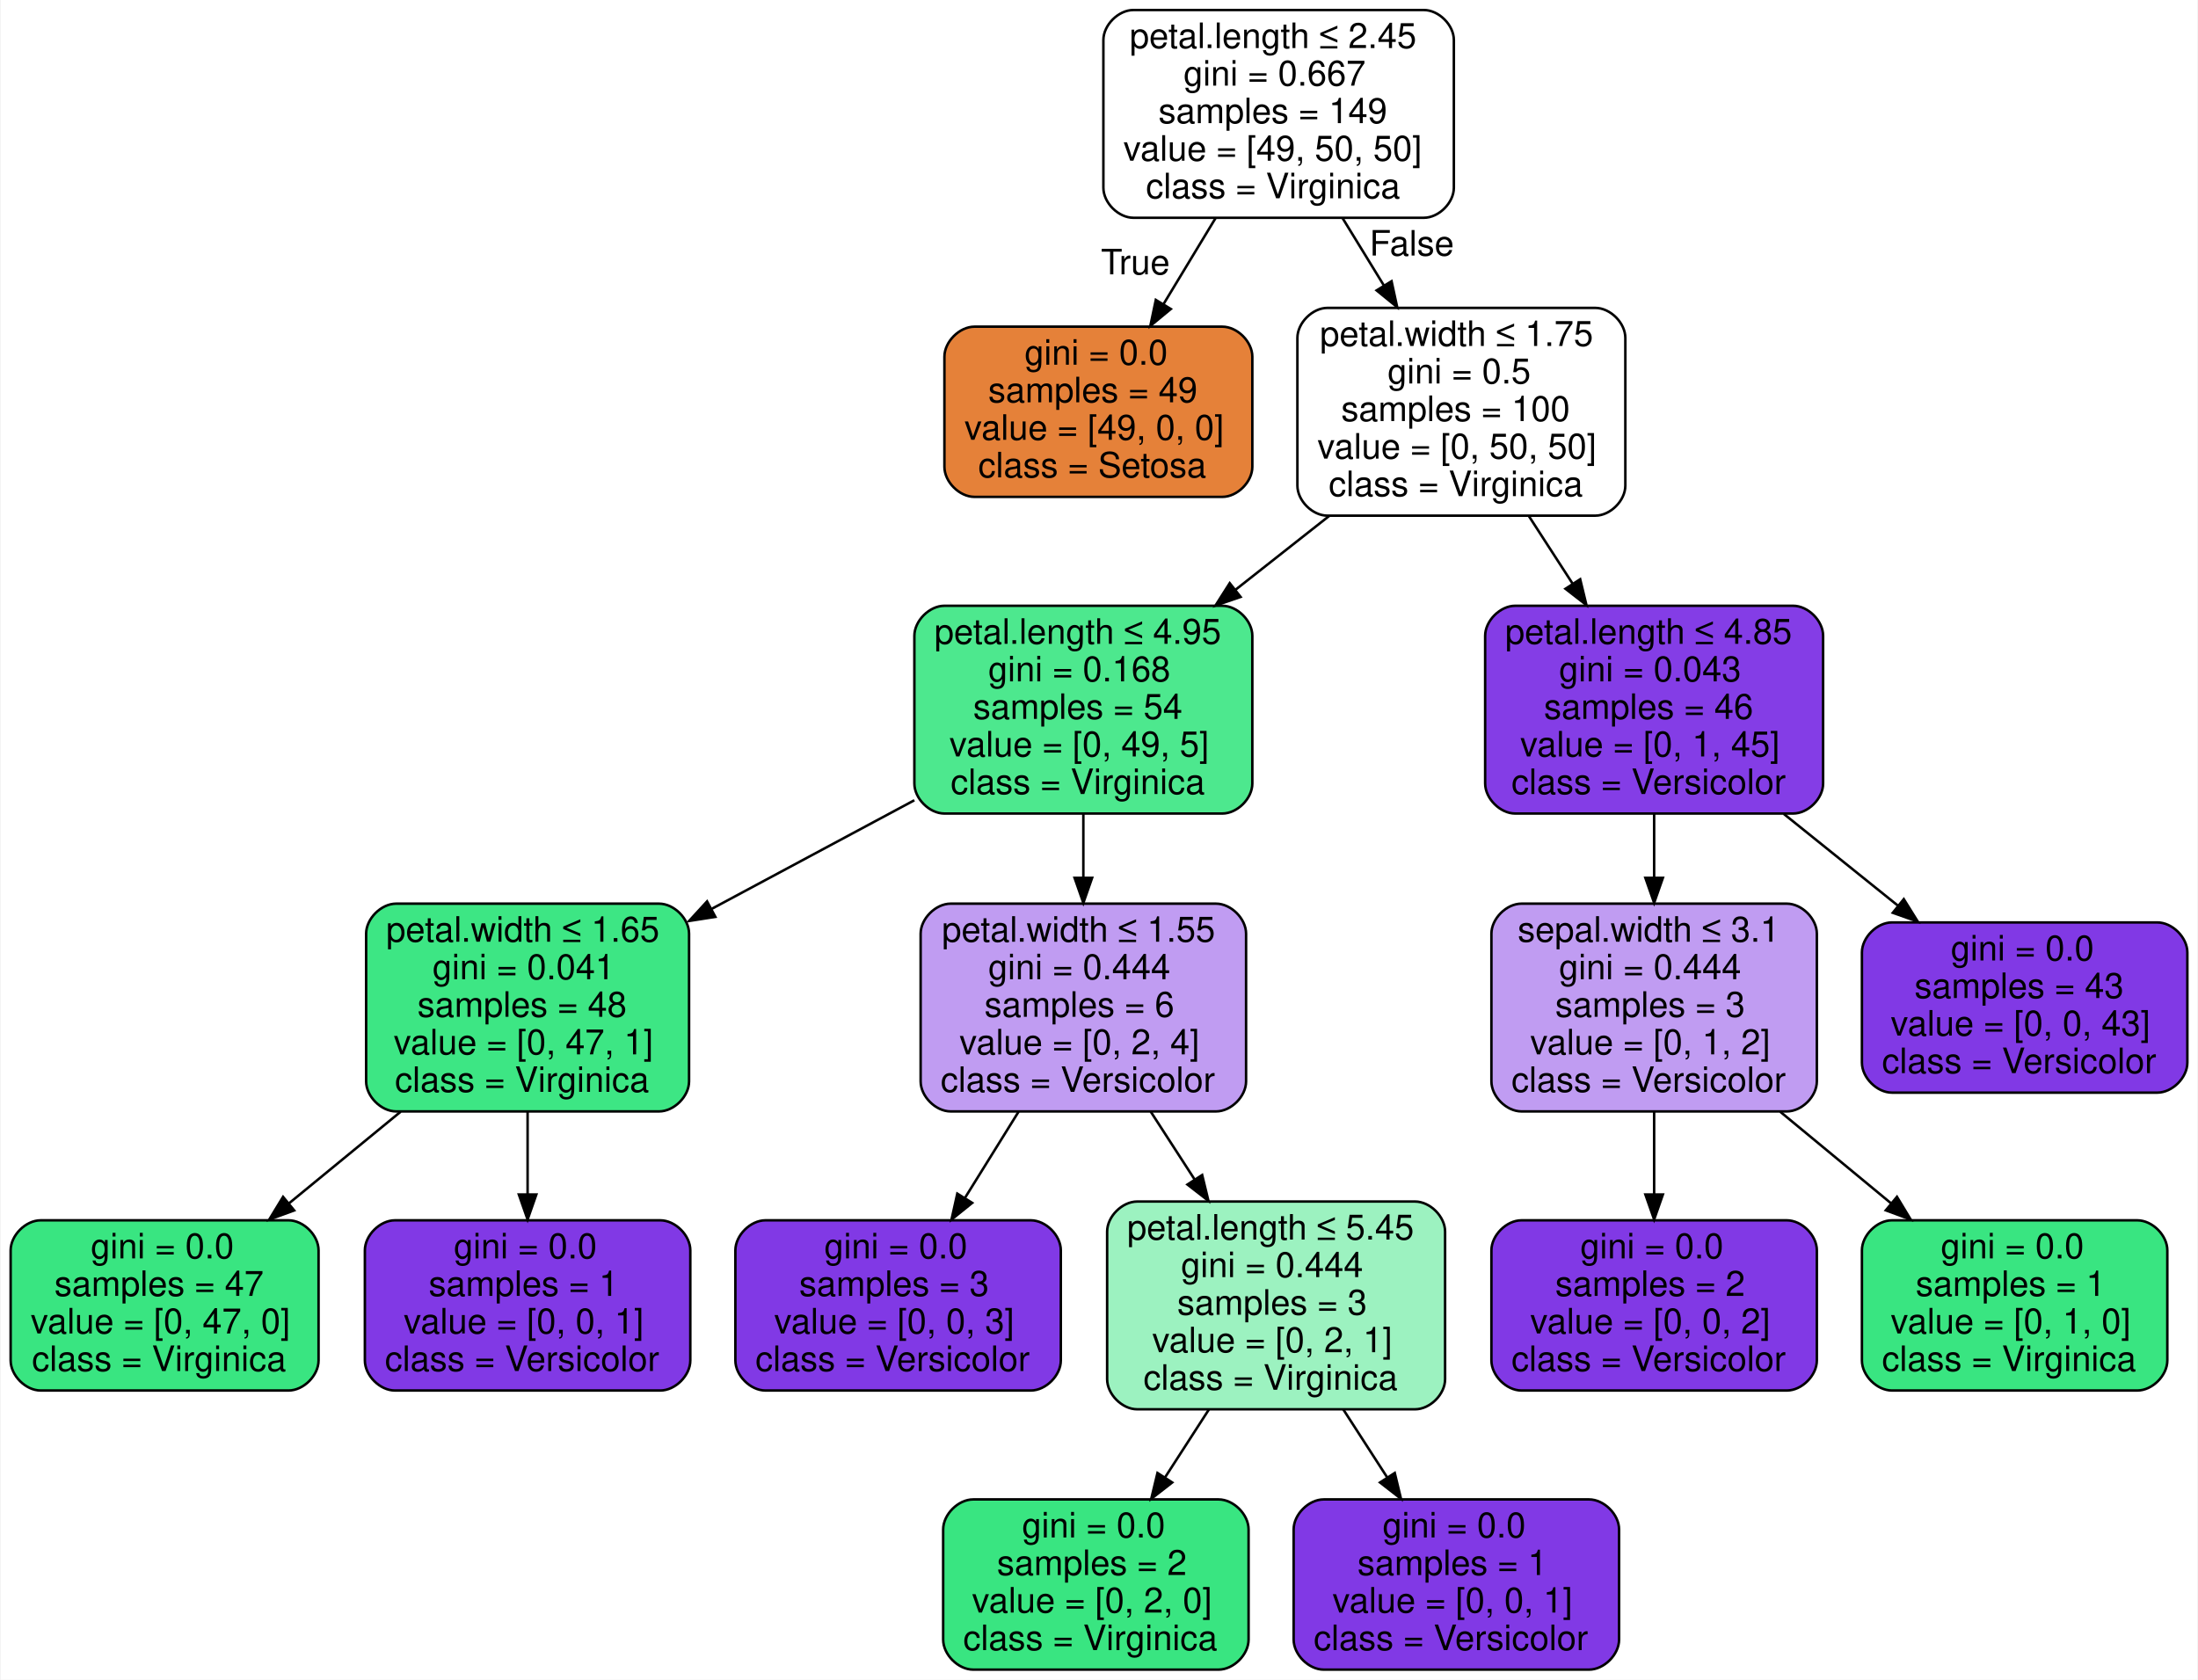
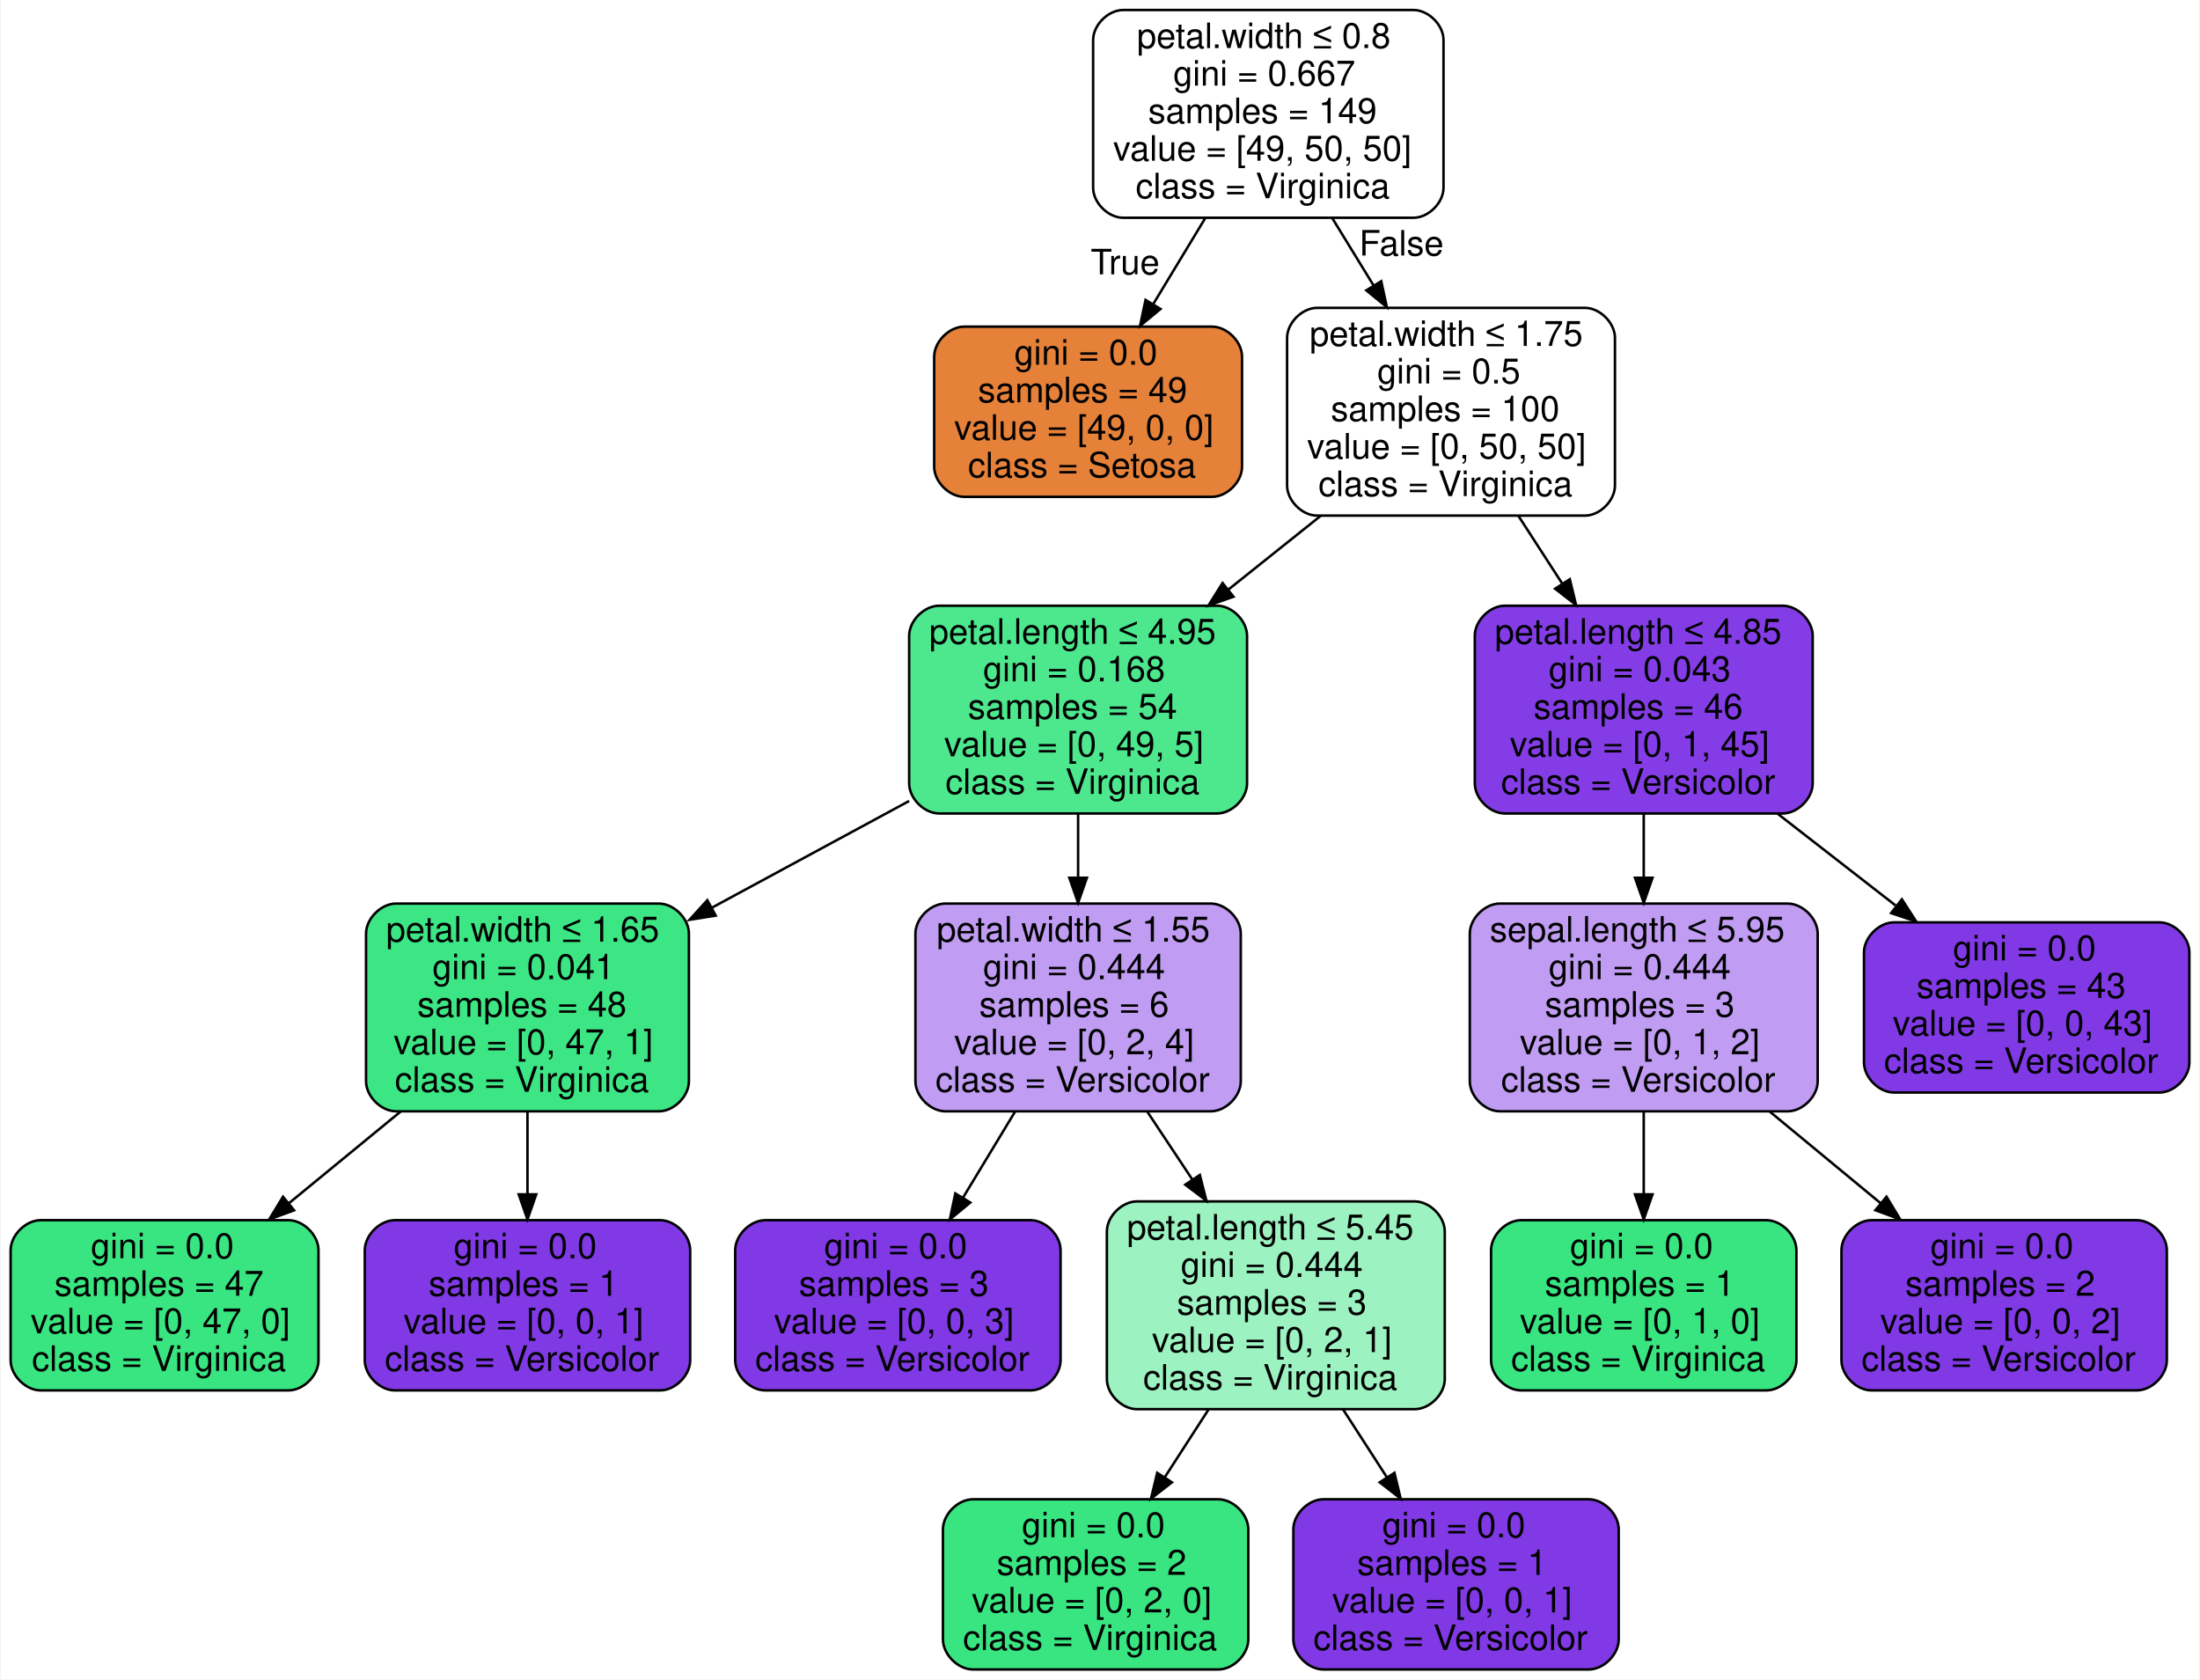
- <svg xmlns="http://www.w3.org/2000/svg" width="878pt" height="671pt" viewBox="0.00 0.00 877.50 671.00">
+ <svg xmlns="http://www.w3.org/2000/svg" width="879pt" height="671pt" viewBox="0.00 0.00 878.50 671.00">
  <g id="graph0" class="graph" transform="scale(1 1) rotate(0) translate(4 667)">
-     <polygon fill="#ffffff" stroke="transparent" points="-4,4 -4,-667 873.5,-667 873.5,4 -4,4" />
+     <polygon fill="#ffffff" stroke="transparent" points="-4,4 -4,-667 874.5,-667 874.5,4 -4,4" />
    <g id="node1" class="node">
-       <path fill="#ffffff" stroke="#000000" d="M564.5,-663C564.5,-663 448.5,-663 448.5,-663 442.5,-663 436.5,-657 436.5,-651 436.5,-651 436.5,-592 436.5,-592 436.5,-586 442.5,-580 448.5,-580 448.5,-580 564.5,-580 564.5,-580 570.5,-580 576.5,-586 576.5,-592 576.5,-592 576.5,-651 576.5,-651 576.5,-657 570.5,-663 564.5,-663" />
-       <text text-anchor="start" x="447" y="-647.8" font-family="Helvetica,sans-Serif" font-size="14.00" fill="#000000">petal.length ≤ 2.45</text>
-       <text text-anchor="start" x="468.5" y="-632.8" font-family="Helvetica,sans-Serif" font-size="14.00" fill="#000000">gini = 0.667</text>
-       <text text-anchor="start" x="458.5" y="-617.8" font-family="Helvetica,sans-Serif" font-size="14.00" fill="#000000">samples = 149</text>
-       <text text-anchor="start" x="444.5" y="-602.8" font-family="Helvetica,sans-Serif" font-size="14.00" fill="#000000">value = [49, 50, 50]</text>
-       <text text-anchor="start" x="453.5" y="-587.8" font-family="Helvetica,sans-Serif" font-size="14.00" fill="#000000">class = Virginica</text>
+       <path fill="#ffffff" stroke="#000000" d="M560.5,-663C560.5,-663 444.5,-663 444.5,-663 438.5,-663 432.5,-657 432.5,-651 432.5,-651 432.5,-592 432.5,-592 432.5,-586 438.5,-580 444.5,-580 444.5,-580 560.5,-580 560.5,-580 566.5,-580 572.5,-586 572.5,-592 572.5,-592 572.5,-651 572.5,-651 572.5,-657 566.5,-663 560.5,-663" />
+       <text text-anchor="start" x="450" y="-647.8" font-family="Helvetica,sans-Serif" font-size="14.00" fill="#000000">petal.width ≤ 0.8</text>
+       <text text-anchor="start" x="464.5" y="-632.8" font-family="Helvetica,sans-Serif" font-size="14.00" fill="#000000">gini = 0.667</text>
+       <text text-anchor="start" x="454.5" y="-617.8" font-family="Helvetica,sans-Serif" font-size="14.00" fill="#000000">samples = 149</text>
+       <text text-anchor="start" x="440.5" y="-602.8" font-family="Helvetica,sans-Serif" font-size="14.00" fill="#000000">value = [49, 50, 50]</text>
+       <text text-anchor="start" x="449.5" y="-587.8" font-family="Helvetica,sans-Serif" font-size="14.00" fill="#000000">class = Virginica</text>
    </g>
    <g id="node2" class="node">
-       <path fill="#e58139" stroke="#000000" d="M484,-536.5C484,-536.5 385,-536.5 385,-536.5 379,-536.5 373,-530.5 373,-524.5 373,-524.5 373,-480.5 373,-480.5 373,-474.5 379,-468.5 385,-468.5 385,-468.5 484,-468.5 484,-468.5 490,-468.5 496,-474.5 496,-480.5 496,-480.5 496,-524.5 496,-524.5 496,-530.5 490,-536.5 484,-536.5" />
-       <text text-anchor="start" x="405" y="-521.3" font-family="Helvetica,sans-Serif" font-size="14.00" fill="#000000">gini = 0.0</text>
-       <text text-anchor="start" x="390.5" y="-506.3" font-family="Helvetica,sans-Serif" font-size="14.00" fill="#000000">samples = 49</text>
-       <text text-anchor="start" x="381" y="-491.3" font-family="Helvetica,sans-Serif" font-size="14.00" fill="#000000">value = [49, 0, 0]</text>
-       <text text-anchor="start" x="386.5" y="-476.3" font-family="Helvetica,sans-Serif" font-size="14.00" fill="#000000">class = Setosa</text>
+       <path fill="#e58139" stroke="#000000" d="M480,-536.5C480,-536.5 381,-536.5 381,-536.5 375,-536.5 369,-530.5 369,-524.5 369,-524.5 369,-480.5 369,-480.5 369,-474.5 375,-468.5 381,-468.5 381,-468.5 480,-468.5 480,-468.5 486,-468.5 492,-474.5 492,-480.5 492,-480.5 492,-524.5 492,-524.5 492,-530.5 486,-536.5 480,-536.5" />
+       <text text-anchor="start" x="401" y="-521.3" font-family="Helvetica,sans-Serif" font-size="14.00" fill="#000000">gini = 0.0</text>
+       <text text-anchor="start" x="386.5" y="-506.3" font-family="Helvetica,sans-Serif" font-size="14.00" fill="#000000">samples = 49</text>
+       <text text-anchor="start" x="377" y="-491.3" font-family="Helvetica,sans-Serif" font-size="14.00" fill="#000000">value = [49, 0, 0]</text>
+       <text text-anchor="start" x="382.5" y="-476.3" font-family="Helvetica,sans-Serif" font-size="14.00" fill="#000000">class = Setosa</text>
    </g>
    <g id="edge1" class="edge">
-       <path fill="none" stroke="#000000" d="M481.318,-579.88C474.598,-568.774 467.324,-556.751 460.559,-545.569" />
-       <polygon fill="#000000" stroke="#000000" points="463.433,-543.559 455.262,-536.815 457.444,-547.183 463.433,-543.559" />
-       <text text-anchor="middle" x="449.288" y="-557.391" font-family="Helvetica,sans-Serif" font-size="14.00" fill="#000000">True</text>
+       <path fill="none" stroke="#000000" d="M477.318,-579.88C470.598,-568.774 463.324,-556.751 456.559,-545.569" />
+       <polygon fill="#000000" stroke="#000000" points="459.433,-543.559 451.262,-536.815 453.444,-547.183 459.433,-543.559" />
+       <text text-anchor="middle" x="445.288" y="-557.391" font-family="Helvetica,sans-Serif" font-size="14.00" fill="#000000">True</text>
    </g>
    <g id="node3" class="node">
-       <path fill="#ffffff" stroke="#000000" d="M633,-544C633,-544 526,-544 526,-544 520,-544 514,-538 514,-532 514,-532 514,-473 514,-473 514,-467 520,-461 526,-461 526,-461 633,-461 633,-461 639,-461 645,-467 645,-473 645,-473 645,-532 645,-532 645,-538 639,-544 633,-544" />
-       <text text-anchor="start" x="523" y="-528.8" font-family="Helvetica,sans-Serif" font-size="14.00" fill="#000000">petal.width ≤ 1.75</text>
-       <text text-anchor="start" x="550" y="-513.8" font-family="Helvetica,sans-Serif" font-size="14.00" fill="#000000">gini = 0.5</text>
-       <text text-anchor="start" x="531.5" y="-498.8" font-family="Helvetica,sans-Serif" font-size="14.00" fill="#000000">samples = 100</text>
-       <text text-anchor="start" x="522" y="-483.8" font-family="Helvetica,sans-Serif" font-size="14.00" fill="#000000">value = [0, 50, 50]</text>
-       <text text-anchor="start" x="526.5" y="-468.8" font-family="Helvetica,sans-Serif" font-size="14.00" fill="#000000">class = Virginica</text>
+       <path fill="#ffffff" stroke="#000000" d="M629,-544C629,-544 522,-544 522,-544 516,-544 510,-538 510,-532 510,-532 510,-473 510,-473 510,-467 516,-461 522,-461 522,-461 629,-461 629,-461 635,-461 641,-467 641,-473 641,-473 641,-532 641,-532 641,-538 635,-544 629,-544" />
+       <text text-anchor="start" x="519" y="-528.8" font-family="Helvetica,sans-Serif" font-size="14.00" fill="#000000">petal.width ≤ 1.75</text>
+       <text text-anchor="start" x="546" y="-513.8" font-family="Helvetica,sans-Serif" font-size="14.00" fill="#000000">gini = 0.5</text>
+       <text text-anchor="start" x="527.5" y="-498.8" font-family="Helvetica,sans-Serif" font-size="14.00" fill="#000000">samples = 100</text>
+       <text text-anchor="start" x="518" y="-483.8" font-family="Helvetica,sans-Serif" font-size="14.00" fill="#000000">value = [0, 50, 50]</text>
+       <text text-anchor="start" x="522.5" y="-468.8" font-family="Helvetica,sans-Serif" font-size="14.00" fill="#000000">class = Virginica</text>
    </g>
    <g id="edge2" class="edge">
-       <path fill="none" stroke="#000000" d="M532.032,-579.88C537.391,-571.143 543.098,-561.84 548.628,-552.825" />
-       <polygon fill="#000000" stroke="#000000" points="551.614,-554.652 553.859,-544.298 545.647,-550.992 551.614,-554.652" />
-       <text text-anchor="middle" x="559.684" y="-564.91" font-family="Helvetica,sans-Serif" font-size="14.00" fill="#000000">False</text>
+       <path fill="none" stroke="#000000" d="M528.032,-579.88C533.391,-571.143 539.098,-561.84 544.628,-552.825" />
+       <polygon fill="#000000" stroke="#000000" points="547.614,-554.652 549.859,-544.298 541.647,-550.992 547.614,-554.652" />
+       <text text-anchor="middle" x="555.684" y="-564.91" font-family="Helvetica,sans-Serif" font-size="14.00" fill="#000000">False</text>
    </g>
    <g id="node4" class="node">
-       <path fill="#4de88e" stroke="#000000" d="M484,-425C484,-425 373,-425 373,-425 367,-425 361,-419 361,-413 361,-413 361,-354 361,-354 361,-348 367,-342 373,-342 373,-342 484,-342 484,-342 490,-342 496,-348 496,-354 496,-354 496,-413 496,-413 496,-419 490,-425 484,-425" />
-       <text text-anchor="start" x="369" y="-409.8" font-family="Helvetica,sans-Serif" font-size="14.00" fill="#000000">petal.length ≤ 4.95</text>
-       <text text-anchor="start" x="390.5" y="-394.8" font-family="Helvetica,sans-Serif" font-size="14.00" fill="#000000">gini = 0.168</text>
-       <text text-anchor="start" x="384.5" y="-379.8" font-family="Helvetica,sans-Serif" font-size="14.00" fill="#000000">samples = 54</text>
-       <text text-anchor="start" x="375" y="-364.8" font-family="Helvetica,sans-Serif" font-size="14.00" fill="#000000">value = [0, 49, 5]</text>
-       <text text-anchor="start" x="375.5" y="-349.8" font-family="Helvetica,sans-Serif" font-size="14.00" fill="#000000">class = Virginica</text>
+       <path fill="#4de88e" stroke="#000000" d="M482,-425C482,-425 371,-425 371,-425 365,-425 359,-419 359,-413 359,-413 359,-354 359,-354 359,-348 365,-342 371,-342 371,-342 482,-342 482,-342 488,-342 494,-348 494,-354 494,-354 494,-413 494,-413 494,-419 488,-425 482,-425" />
+       <text text-anchor="start" x="367" y="-409.8" font-family="Helvetica,sans-Serif" font-size="14.00" fill="#000000">petal.length ≤ 4.95</text>
+       <text text-anchor="start" x="388.5" y="-394.8" font-family="Helvetica,sans-Serif" font-size="14.00" fill="#000000">gini = 0.168</text>
+       <text text-anchor="start" x="382.5" y="-379.8" font-family="Helvetica,sans-Serif" font-size="14.00" fill="#000000">samples = 54</text>
+       <text text-anchor="start" x="373" y="-364.8" font-family="Helvetica,sans-Serif" font-size="14.00" fill="#000000">value = [0, 49, 5]</text>
+       <text text-anchor="start" x="373.5" y="-349.8" font-family="Helvetica,sans-Serif" font-size="14.00" fill="#000000">class = Virginica</text>
    </g>
    <g id="edge3" class="edge">
-       <path fill="none" stroke="#000000" d="M526.688,-460.88C514.618,-451.368 501.696,-441.184 489.321,-431.432" />
-       <polygon fill="#000000" stroke="#000000" points="491.303,-428.538 481.283,-425.097 486.97,-434.036 491.303,-428.538" />
+       <path fill="none" stroke="#000000" d="M523.387,-460.88C511.478,-451.368 498.727,-441.184 486.516,-431.432" />
+       <polygon fill="#000000" stroke="#000000" points="488.582,-428.603 478.584,-425.097 484.213,-434.072 488.582,-428.603" />
    </g>
    <g id="node13" class="node">
-       <path fill="#843de6" stroke="#000000" d="M712,-425C712,-425 601,-425 601,-425 595,-425 589,-419 589,-413 589,-413 589,-354 589,-354 589,-348 595,-342 601,-342 601,-342 712,-342 712,-342 718,-342 724,-348 724,-354 724,-354 724,-413 724,-413 724,-419 718,-425 712,-425" />
-       <text text-anchor="start" x="597" y="-409.8" font-family="Helvetica,sans-Serif" font-size="14.00" fill="#000000">petal.length ≤ 4.85</text>
-       <text text-anchor="start" x="618.5" y="-394.8" font-family="Helvetica,sans-Serif" font-size="14.00" fill="#000000">gini = 0.043</text>
-       <text text-anchor="start" x="612.5" y="-379.8" font-family="Helvetica,sans-Serif" font-size="14.00" fill="#000000">samples = 46</text>
-       <text text-anchor="start" x="603" y="-364.8" font-family="Helvetica,sans-Serif" font-size="14.00" fill="#000000">value = [0, 1, 45]</text>
-       <text text-anchor="start" x="599.5" y="-349.8" font-family="Helvetica,sans-Serif" font-size="14.00" fill="#000000">class = Versicolor</text>
+       <path fill="#843de6" stroke="#000000" d="M708,-425C708,-425 597,-425 597,-425 591,-425 585,-419 585,-413 585,-413 585,-354 585,-354 585,-348 591,-342 597,-342 597,-342 708,-342 708,-342 714,-342 720,-348 720,-354 720,-354 720,-413 720,-413 720,-419 714,-425 708,-425" />
+       <text text-anchor="start" x="593" y="-409.8" font-family="Helvetica,sans-Serif" font-size="14.00" fill="#000000">petal.length ≤ 4.85</text>
+       <text text-anchor="start" x="614.5" y="-394.8" font-family="Helvetica,sans-Serif" font-size="14.00" fill="#000000">gini = 0.043</text>
+       <text text-anchor="start" x="608.5" y="-379.8" font-family="Helvetica,sans-Serif" font-size="14.00" fill="#000000">samples = 46</text>
+       <text text-anchor="start" x="599" y="-364.8" font-family="Helvetica,sans-Serif" font-size="14.00" fill="#000000">value = [0, 1, 45]</text>
+       <text text-anchor="start" x="595.5" y="-349.8" font-family="Helvetica,sans-Serif" font-size="14.00" fill="#000000">class = Versicolor</text>
    </g>
    <g id="edge12" class="edge">
-       <path fill="none" stroke="#000000" d="M606.431,-460.88C612.084,-452.143 618.103,-442.84 623.937,-433.825" />
-       <polygon fill="#000000" stroke="#000000" points="626.96,-435.595 629.454,-425.298 621.083,-431.792 626.96,-435.595" />
+       <path fill="none" stroke="#000000" d="M602.431,-460.88C608.084,-452.143 614.103,-442.84 619.937,-433.825" />
+       <polygon fill="#000000" stroke="#000000" points="622.96,-435.595 625.454,-425.298 617.083,-431.792 622.96,-435.595" />
    </g>
    <g id="node5" class="node">
      <path fill="#3de684" stroke="#000000" d="M259,-306C259,-306 154,-306 154,-306 148,-306 142,-300 142,-294 142,-294 142,-235 142,-235 142,-229 148,-223 154,-223 154,-223 259,-223 259,-223 265,-223 271,-229 271,-235 271,-235 271,-294 271,-294 271,-300 265,-306 259,-306" />
      <text text-anchor="start" x="150" y="-290.8" font-family="Helvetica,sans-Serif" font-size="14.00" fill="#000000">petal.width ≤ 1.65</text>
      <text text-anchor="start" x="168.5" y="-275.8" font-family="Helvetica,sans-Serif" font-size="14.00" fill="#000000">gini = 0.041</text>
      <text text-anchor="start" x="162.5" y="-260.8" font-family="Helvetica,sans-Serif" font-size="14.00" fill="#000000">samples = 48</text>
      <text text-anchor="start" x="153" y="-245.8" font-family="Helvetica,sans-Serif" font-size="14.00" fill="#000000">value = [0, 47, 1]</text>
      <text text-anchor="start" x="153.5" y="-230.8" font-family="Helvetica,sans-Serif" font-size="14.00" fill="#000000">class = Virginica</text>
    </g>
    <g id="edge4" class="edge">
-       <path fill="none" stroke="#000000" d="M360.988,-347.311C335.428,-333.61 306.212,-317.949 280.117,-303.962" />
-       <polygon fill="#000000" stroke="#000000" points="281.496,-300.729 271.029,-299.09 278.188,-306.899 281.496,-300.729" />
+       <path fill="none" stroke="#000000" d="M358.998,-346.987C334.027,-333.481 305.605,-318.107 280.119,-304.321" />
+       <polygon fill="#000000" stroke="#000000" points="281.698,-301.196 271.237,-299.517 278.367,-307.353 281.698,-301.196" />
    </g>
    <g id="node8" class="node">
-       <path fill="#c09cf2" stroke="#000000" d="M481.5,-306C481.5,-306 375.5,-306 375.5,-306 369.5,-306 363.5,-300 363.5,-294 363.5,-294 363.5,-235 363.5,-235 363.5,-229 369.5,-223 375.5,-223 375.5,-223 481.5,-223 481.5,-223 487.5,-223 493.5,-229 493.5,-235 493.5,-235 493.5,-294 493.5,-294 493.5,-300 487.5,-306 481.5,-306" />
-       <text text-anchor="start" x="372" y="-290.8" font-family="Helvetica,sans-Serif" font-size="14.00" fill="#000000">petal.width ≤ 1.55</text>
-       <text text-anchor="start" x="390.5" y="-275.8" font-family="Helvetica,sans-Serif" font-size="14.00" fill="#000000">gini = 0.444</text>
-       <text text-anchor="start" x="389" y="-260.8" font-family="Helvetica,sans-Serif" font-size="14.00" fill="#000000">samples = 6</text>
-       <text text-anchor="start" x="379" y="-245.8" font-family="Helvetica,sans-Serif" font-size="14.00" fill="#000000">value = [0, 2, 4]</text>
-       <text text-anchor="start" x="371.5" y="-230.8" font-family="Helvetica,sans-Serif" font-size="14.00" fill="#000000">class = Versicolor</text>
+       <path fill="#c09cf2" stroke="#000000" d="M479.5,-306C479.5,-306 373.5,-306 373.5,-306 367.5,-306 361.5,-300 361.5,-294 361.5,-294 361.5,-235 361.5,-235 361.5,-229 367.5,-223 373.5,-223 373.5,-223 479.5,-223 479.5,-223 485.5,-223 491.5,-229 491.5,-235 491.5,-235 491.5,-294 491.5,-294 491.5,-300 485.5,-306 479.5,-306" />
+       <text text-anchor="start" x="370" y="-290.8" font-family="Helvetica,sans-Serif" font-size="14.00" fill="#000000">petal.width ≤ 1.55</text>
+       <text text-anchor="start" x="388.5" y="-275.8" font-family="Helvetica,sans-Serif" font-size="14.00" fill="#000000">gini = 0.444</text>
+       <text text-anchor="start" x="387" y="-260.8" font-family="Helvetica,sans-Serif" font-size="14.00" fill="#000000">samples = 6</text>
+       <text text-anchor="start" x="377" y="-245.8" font-family="Helvetica,sans-Serif" font-size="14.00" fill="#000000">value = [0, 2, 4]</text>
+       <text text-anchor="start" x="369.5" y="-230.8" font-family="Helvetica,sans-Serif" font-size="14.00" fill="#000000">class = Versicolor</text>
    </g>
    <g id="edge7" class="edge">
-       <path fill="none" stroke="#000000" d="M428.5,-341.88C428.5,-333.684 428.5,-324.989 428.5,-316.501" />
-       <polygon fill="#000000" stroke="#000000" points="432,-316.298 428.5,-306.298 425,-316.298 432,-316.298" />
+       <path fill="none" stroke="#000000" d="M426.5,-341.88C426.5,-333.684 426.5,-324.989 426.5,-316.501" />
+       <polygon fill="#000000" stroke="#000000" points="430,-316.298 426.5,-306.298 423,-316.298 430,-316.298" />
    </g>
    <g id="node6" class="node">
      <path fill="#39e581" stroke="#000000" d="M111,-179.5C111,-179.5 12,-179.5 12,-179.5 6,-179.5 0,-173.5 0,-167.5 0,-167.5 0,-123.5 0,-123.5 0,-117.5 6,-111.5 12,-111.5 12,-111.5 111,-111.5 111,-111.5 117,-111.5 123,-117.5 123,-123.5 123,-123.5 123,-167.5 123,-167.5 123,-173.5 117,-179.5 111,-179.5" />
      <text text-anchor="start" x="32" y="-164.3" font-family="Helvetica,sans-Serif" font-size="14.00" fill="#000000">gini = 0.0</text>
      <text text-anchor="start" x="17.5" y="-149.3" font-family="Helvetica,sans-Serif" font-size="14.00" fill="#000000">samples = 47</text>
      <text text-anchor="start" x="8" y="-134.3" font-family="Helvetica,sans-Serif" font-size="14.00" fill="#000000">value = [0, 47, 0]</text>
      <text text-anchor="start" x="8.5" y="-119.3" font-family="Helvetica,sans-Serif" font-size="14.00" fill="#000000">class = Virginica</text>
    </g>
    <g id="edge5" class="edge">
      <path fill="none" stroke="#000000" d="M155.786,-222.88C141.316,-211.004 125.569,-198.08 111.162,-186.257" />
      <polygon fill="#000000" stroke="#000000" points="113.263,-183.453 103.312,-179.815 108.822,-188.864 113.263,-183.453" />
    </g>
    <g id="node7" class="node">
      <path fill="#8139e5" stroke="#000000" d="M259.5,-179.5C259.5,-179.5 153.5,-179.5 153.5,-179.5 147.5,-179.5 141.5,-173.5 141.5,-167.5 141.5,-167.5 141.5,-123.5 141.5,-123.5 141.5,-117.5 147.5,-111.5 153.5,-111.5 153.5,-111.5 259.5,-111.5 259.5,-111.5 265.5,-111.5 271.5,-117.5 271.5,-123.5 271.5,-123.5 271.5,-167.5 271.5,-167.5 271.5,-173.5 265.5,-179.5 259.5,-179.5" />
      <text text-anchor="start" x="177" y="-164.3" font-family="Helvetica,sans-Serif" font-size="14.00" fill="#000000">gini = 0.0</text>
      <text text-anchor="start" x="167" y="-149.3" font-family="Helvetica,sans-Serif" font-size="14.00" fill="#000000">samples = 1</text>
      <text text-anchor="start" x="157" y="-134.3" font-family="Helvetica,sans-Serif" font-size="14.00" fill="#000000">value = [0, 0, 1]</text>
      <text text-anchor="start" x="149.5" y="-119.3" font-family="Helvetica,sans-Serif" font-size="14.00" fill="#000000">class = Versicolor</text>
    </g>
    <g id="edge6" class="edge">
      <path fill="none" stroke="#000000" d="M206.5,-222.88C206.5,-212.213 206.5,-200.702 206.5,-189.901" />
      <polygon fill="#000000" stroke="#000000" points="210,-189.815 206.5,-179.815 203,-189.815 210,-189.815" />
    </g>
    <g id="node9" class="node">
      <path fill="#8139e5" stroke="#000000" d="M407.5,-179.5C407.5,-179.5 301.5,-179.5 301.5,-179.5 295.5,-179.5 289.5,-173.5 289.5,-167.5 289.5,-167.5 289.5,-123.5 289.5,-123.5 289.5,-117.5 295.5,-111.5 301.5,-111.5 301.5,-111.5 407.5,-111.5 407.5,-111.5 413.5,-111.5 419.5,-117.5 419.5,-123.5 419.5,-123.5 419.5,-167.5 419.5,-167.5 419.5,-173.5 413.5,-179.5 407.5,-179.5" />
      <text text-anchor="start" x="325" y="-164.3" font-family="Helvetica,sans-Serif" font-size="14.00" fill="#000000">gini = 0.0</text>
      <text text-anchor="start" x="315" y="-149.3" font-family="Helvetica,sans-Serif" font-size="14.00" fill="#000000">samples = 3</text>
      <text text-anchor="start" x="305" y="-134.3" font-family="Helvetica,sans-Serif" font-size="14.00" fill="#000000">value = [0, 0, 3]</text>
      <text text-anchor="start" x="297.5" y="-119.3" font-family="Helvetica,sans-Serif" font-size="14.00" fill="#000000">class = Versicolor</text>
    </g>
    <g id="edge8" class="edge">
-       <path fill="none" stroke="#000000" d="M402.618,-222.88C395.712,-211.774 388.236,-199.751 381.283,-188.569" />
-       <polygon fill="#000000" stroke="#000000" points="384.092,-186.459 375.839,-179.815 378.147,-190.155 384.092,-186.459" />
+       <path fill="none" stroke="#000000" d="M401.318,-222.88C394.598,-211.774 387.324,-199.751 380.559,-188.569" />
+       <polygon fill="#000000" stroke="#000000" points="383.433,-186.559 375.262,-179.815 377.444,-190.183 383.433,-186.559" />
    </g>
    <g id="node10" class="node">
      <path fill="#9cf2c0" stroke="#000000" d="M561,-187C561,-187 450,-187 450,-187 444,-187 438,-181 438,-175 438,-175 438,-116 438,-116 438,-110 444,-104 450,-104 450,-104 561,-104 561,-104 567,-104 573,-110 573,-116 573,-116 573,-175 573,-175 573,-181 567,-187 561,-187" />
      <text text-anchor="start" x="446" y="-171.8" font-family="Helvetica,sans-Serif" font-size="14.00" fill="#000000">petal.length ≤ 5.45</text>
      <text text-anchor="start" x="467.5" y="-156.8" font-family="Helvetica,sans-Serif" font-size="14.00" fill="#000000">gini = 0.444</text>
      <text text-anchor="start" x="466" y="-141.8" font-family="Helvetica,sans-Serif" font-size="14.00" fill="#000000">samples = 3</text>
      <text text-anchor="start" x="456" y="-126.8" font-family="Helvetica,sans-Serif" font-size="14.00" fill="#000000">value = [0, 2, 1]</text>
      <text text-anchor="start" x="452.5" y="-111.8" font-family="Helvetica,sans-Serif" font-size="14.00" fill="#000000">class = Virginica</text>
    </g>
    <g id="edge9" class="edge">
-       <path fill="none" stroke="#000000" d="M455.431,-222.88C461.084,-214.143 467.103,-204.84 472.937,-195.825" />
-       <polygon fill="#000000" stroke="#000000" points="475.96,-197.595 478.454,-187.298 470.083,-193.792 475.96,-197.595" />
+       <path fill="none" stroke="#000000" d="M454.13,-222.88C459.93,-214.143 466.106,-204.84 472.091,-195.825" />
+       <polygon fill="#000000" stroke="#000000" points="475.137,-197.565 477.752,-187.298 469.305,-193.694 475.137,-197.565" />
    </g>
    <g id="node11" class="node">
      <path fill="#39e581" stroke="#000000" d="M482.5,-68C482.5,-68 384.5,-68 384.5,-68 378.5,-68 372.5,-62 372.5,-56 372.5,-56 372.5,-12 372.5,-12 372.5,-6 378.5,0 384.5,0 384.5,0 482.5,0 482.5,0 488.5,0 494.5,-6 494.5,-12 494.5,-12 494.5,-56 494.5,-56 494.5,-62 488.5,-68 482.5,-68" />
      <text text-anchor="start" x="404" y="-52.8" font-family="Helvetica,sans-Serif" font-size="14.00" fill="#000000">gini = 0.0</text>
      <text text-anchor="start" x="394" y="-37.8" font-family="Helvetica,sans-Serif" font-size="14.00" fill="#000000">samples = 2</text>
      <text text-anchor="start" x="384" y="-22.8" font-family="Helvetica,sans-Serif" font-size="14.00" fill="#000000">value = [0, 2, 0]</text>
      <text text-anchor="start" x="380.5" y="-7.8" font-family="Helvetica,sans-Serif" font-size="14.00" fill="#000000">class = Virginica</text>
    </g>
    <g id="edge10" class="edge">
      <path fill="none" stroke="#000000" d="M478.69,-103.981C472.933,-95.067 466.84,-85.631 461.056,-76.673" />
      <polygon fill="#000000" stroke="#000000" points="463.99,-74.766 455.625,-68.264 458.11,-78.563 463.99,-74.766" />
    </g>
    <g id="node12" class="node">
      <path fill="#8139e5" stroke="#000000" d="M630.5,-68C630.5,-68 524.5,-68 524.5,-68 518.5,-68 512.5,-62 512.5,-56 512.5,-56 512.5,-12 512.5,-12 512.5,-6 518.5,0 524.5,0 524.5,0 630.5,0 630.5,0 636.5,0 642.5,-6 642.5,-12 642.5,-12 642.5,-56 642.5,-56 642.5,-62 636.5,-68 630.5,-68" />
      <text text-anchor="start" x="548" y="-52.8" font-family="Helvetica,sans-Serif" font-size="14.00" fill="#000000">gini = 0.0</text>
      <text text-anchor="start" x="538" y="-37.8" font-family="Helvetica,sans-Serif" font-size="14.00" fill="#000000">samples = 1</text>
      <text text-anchor="start" x="528" y="-22.8" font-family="Helvetica,sans-Serif" font-size="14.00" fill="#000000">value = [0, 0, 1]</text>
      <text text-anchor="start" x="520.5" y="-7.8" font-family="Helvetica,sans-Serif" font-size="14.00" fill="#000000">class = Versicolor</text>
    </g>
    <g id="edge11" class="edge">
      <path fill="none" stroke="#000000" d="M532.31,-103.981C538.067,-95.067 544.16,-85.631 549.944,-76.673" />
      <polygon fill="#000000" stroke="#000000" points="552.89,-78.563 555.375,-68.264 547.01,-74.766 552.89,-78.563" />
    </g>
    <g id="node14" class="node">
-       <path fill="#c09cf2" stroke="#000000" d="M709.5,-306C709.5,-306 603.5,-306 603.5,-306 597.5,-306 591.5,-300 591.5,-294 591.5,-294 591.5,-235 591.5,-235 591.5,-229 597.5,-223 603.5,-223 603.5,-223 709.5,-223 709.5,-223 715.5,-223 721.5,-229 721.5,-235 721.5,-235 721.5,-294 721.5,-294 721.5,-300 715.5,-306 709.5,-306" />
-       <text text-anchor="start" x="602" y="-290.8" font-family="Helvetica,sans-Serif" font-size="14.00" fill="#000000">sepal.width ≤ 3.1</text>
-       <text text-anchor="start" x="618.5" y="-275.8" font-family="Helvetica,sans-Serif" font-size="14.00" fill="#000000">gini = 0.444</text>
-       <text text-anchor="start" x="617" y="-260.8" font-family="Helvetica,sans-Serif" font-size="14.00" fill="#000000">samples = 3</text>
-       <text text-anchor="start" x="607" y="-245.8" font-family="Helvetica,sans-Serif" font-size="14.00" fill="#000000">value = [0, 1, 2]</text>
-       <text text-anchor="start" x="599.5" y="-230.8" font-family="Helvetica,sans-Serif" font-size="14.00" fill="#000000">class = Versicolor</text>
+       <path fill="#c09cf2" stroke="#000000" d="M710,-306C710,-306 595,-306 595,-306 589,-306 583,-300 583,-294 583,-294 583,-235 583,-235 583,-229 589,-223 595,-223 595,-223 710,-223 710,-223 716,-223 722,-229 722,-235 722,-235 722,-294 722,-294 722,-300 716,-306 710,-306" />
+       <text text-anchor="start" x="591" y="-290.8" font-family="Helvetica,sans-Serif" font-size="14.00" fill="#000000">sepal.length ≤ 5.95</text>
+       <text text-anchor="start" x="614.5" y="-275.8" font-family="Helvetica,sans-Serif" font-size="14.00" fill="#000000">gini = 0.444</text>
+       <text text-anchor="start" x="613" y="-260.8" font-family="Helvetica,sans-Serif" font-size="14.00" fill="#000000">samples = 3</text>
+       <text text-anchor="start" x="603" y="-245.8" font-family="Helvetica,sans-Serif" font-size="14.00" fill="#000000">value = [0, 1, 2]</text>
+       <text text-anchor="start" x="595.5" y="-230.8" font-family="Helvetica,sans-Serif" font-size="14.00" fill="#000000">class = Versicolor</text>
    </g>
    <g id="edge13" class="edge">
-       <path fill="none" stroke="#000000" d="M656.5,-341.88C656.5,-333.684 656.5,-324.989 656.5,-316.501" />
-       <polygon fill="#000000" stroke="#000000" points="660,-316.298 656.5,-306.298 653,-316.298 660,-316.298" />
+       <path fill="none" stroke="#000000" d="M652.5,-341.88C652.5,-333.684 652.5,-324.989 652.5,-316.501" />
+       <polygon fill="#000000" stroke="#000000" points="656,-316.298 652.5,-306.298 649,-316.298 656,-316.298" />
    </g>
    <g id="node17" class="node">
-       <path fill="#8139e5" stroke="#000000" d="M857.5,-298.5C857.5,-298.5 751.5,-298.5 751.5,-298.5 745.5,-298.5 739.5,-292.5 739.5,-286.5 739.5,-286.5 739.5,-242.5 739.5,-242.5 739.5,-236.5 745.5,-230.5 751.5,-230.5 751.5,-230.5 857.5,-230.5 857.5,-230.5 863.5,-230.5 869.5,-236.5 869.5,-242.5 869.5,-242.5 869.5,-286.5 869.5,-286.5 869.5,-292.5 863.5,-298.5 857.5,-298.5" />
-       <text text-anchor="start" x="775" y="-283.3" font-family="Helvetica,sans-Serif" font-size="14.00" fill="#000000">gini = 0.0</text>
-       <text text-anchor="start" x="760.5" y="-268.3" font-family="Helvetica,sans-Serif" font-size="14.00" fill="#000000">samples = 43</text>
-       <text text-anchor="start" x="751" y="-253.3" font-family="Helvetica,sans-Serif" font-size="14.00" fill="#000000">value = [0, 0, 43]</text>
-       <text text-anchor="start" x="747.5" y="-238.3" font-family="Helvetica,sans-Serif" font-size="14.00" fill="#000000">class = Versicolor</text>
+       <path fill="#8139e5" stroke="#000000" d="M858.5,-298.5C858.5,-298.5 752.5,-298.5 752.5,-298.5 746.5,-298.5 740.5,-292.5 740.5,-286.5 740.5,-286.5 740.5,-242.5 740.5,-242.5 740.5,-236.5 746.5,-230.5 752.5,-230.5 752.5,-230.5 858.5,-230.5 858.5,-230.5 864.5,-230.5 870.5,-236.5 870.5,-242.5 870.5,-242.5 870.5,-286.5 870.5,-286.5 870.5,-292.5 864.5,-298.5 858.5,-298.5" />
+       <text text-anchor="start" x="776" y="-283.3" font-family="Helvetica,sans-Serif" font-size="14.00" fill="#000000">gini = 0.0</text>
+       <text text-anchor="start" x="761.5" y="-268.3" font-family="Helvetica,sans-Serif" font-size="14.00" fill="#000000">samples = 43</text>
+       <text text-anchor="start" x="752" y="-253.3" font-family="Helvetica,sans-Serif" font-size="14.00" fill="#000000">value = [0, 0, 43]</text>
+       <text text-anchor="start" x="748.5" y="-238.3" font-family="Helvetica,sans-Serif" font-size="14.00" fill="#000000">class = Versicolor</text>
    </g>
    <g id="edge16" class="edge">
-       <path fill="none" stroke="#000000" d="M708.263,-341.88C723.033,-330.004 739.106,-317.08 753.811,-305.257" />
-       <polygon fill="#000000" stroke="#000000" points="756.222,-307.809 761.823,-298.815 751.836,-302.353 756.222,-307.809" />
+       <path fill="none" stroke="#000000" d="M706.012,-341.88C721.281,-330.004 737.897,-317.08 753.098,-305.257" />
+       <polygon fill="#000000" stroke="#000000" points="755.636,-307.717 761.381,-298.815 751.338,-302.192 755.636,-307.717" />
    </g>
    <g id="node15" class="node">
-       <path fill="#8139e5" stroke="#000000" d="M709.5,-179.5C709.5,-179.5 603.5,-179.5 603.5,-179.5 597.5,-179.5 591.5,-173.5 591.5,-167.5 591.5,-167.5 591.5,-123.5 591.5,-123.5 591.5,-117.5 597.5,-111.5 603.5,-111.5 603.5,-111.5 709.5,-111.5 709.5,-111.5 715.5,-111.5 721.5,-117.5 721.5,-123.5 721.5,-123.5 721.5,-167.5 721.5,-167.5 721.5,-173.5 715.5,-179.5 709.5,-179.5" />
-       <text text-anchor="start" x="627" y="-164.3" font-family="Helvetica,sans-Serif" font-size="14.00" fill="#000000">gini = 0.0</text>
-       <text text-anchor="start" x="617" y="-149.3" font-family="Helvetica,sans-Serif" font-size="14.00" fill="#000000">samples = 2</text>
-       <text text-anchor="start" x="607" y="-134.3" font-family="Helvetica,sans-Serif" font-size="14.00" fill="#000000">value = [0, 0, 2]</text>
-       <text text-anchor="start" x="599.5" y="-119.3" font-family="Helvetica,sans-Serif" font-size="14.00" fill="#000000">class = Versicolor</text>
+       <path fill="#39e581" stroke="#000000" d="M701.5,-179.5C701.5,-179.5 603.5,-179.5 603.5,-179.5 597.5,-179.5 591.5,-173.5 591.5,-167.5 591.5,-167.5 591.5,-123.5 591.5,-123.5 591.5,-117.5 597.5,-111.5 603.5,-111.5 603.5,-111.5 701.5,-111.5 701.5,-111.5 707.5,-111.5 713.5,-117.5 713.5,-123.5 713.5,-123.5 713.5,-167.5 713.5,-167.5 713.5,-173.5 707.5,-179.5 701.5,-179.5" />
+       <text text-anchor="start" x="623" y="-164.3" font-family="Helvetica,sans-Serif" font-size="14.00" fill="#000000">gini = 0.0</text>
+       <text text-anchor="start" x="613" y="-149.3" font-family="Helvetica,sans-Serif" font-size="14.00" fill="#000000">samples = 1</text>
+       <text text-anchor="start" x="603" y="-134.3" font-family="Helvetica,sans-Serif" font-size="14.00" fill="#000000">value = [0, 1, 0]</text>
+       <text text-anchor="start" x="599.5" y="-119.3" font-family="Helvetica,sans-Serif" font-size="14.00" fill="#000000">class = Virginica</text>
    </g>
    <g id="edge14" class="edge">
-       <path fill="none" stroke="#000000" d="M656.5,-222.88C656.5,-212.213 656.5,-200.702 656.5,-189.901" />
-       <polygon fill="#000000" stroke="#000000" points="660,-189.815 656.5,-179.815 653,-189.815 660,-189.815" />
+       <path fill="none" stroke="#000000" d="M652.5,-222.88C652.5,-212.213 652.5,-200.702 652.5,-189.901" />
+       <polygon fill="#000000" stroke="#000000" points="656,-189.815 652.5,-179.815 649,-189.815 656,-189.815" />
    </g>
    <g id="node16" class="node">
-       <path fill="#39e581" stroke="#000000" d="M849.5,-179.5C849.5,-179.5 751.5,-179.5 751.5,-179.5 745.5,-179.5 739.5,-173.5 739.5,-167.5 739.5,-167.5 739.5,-123.5 739.5,-123.5 739.5,-117.5 745.5,-111.5 751.5,-111.5 751.5,-111.5 849.5,-111.5 849.5,-111.5 855.5,-111.5 861.5,-117.5 861.5,-123.5 861.5,-123.5 861.5,-167.5 861.5,-167.5 861.5,-173.5 855.5,-179.5 849.5,-179.5" />
-       <text text-anchor="start" x="771" y="-164.3" font-family="Helvetica,sans-Serif" font-size="14.00" fill="#000000">gini = 0.0</text>
-       <text text-anchor="start" x="761" y="-149.3" font-family="Helvetica,sans-Serif" font-size="14.00" fill="#000000">samples = 1</text>
-       <text text-anchor="start" x="751" y="-134.3" font-family="Helvetica,sans-Serif" font-size="14.00" fill="#000000">value = [0, 1, 0]</text>
-       <text text-anchor="start" x="747.5" y="-119.3" font-family="Helvetica,sans-Serif" font-size="14.00" fill="#000000">class = Virginica</text>
+       <path fill="#8139e5" stroke="#000000" d="M849.5,-179.5C849.5,-179.5 743.5,-179.5 743.5,-179.5 737.5,-179.5 731.5,-173.5 731.5,-167.5 731.5,-167.5 731.5,-123.5 731.5,-123.5 731.5,-117.5 737.5,-111.5 743.5,-111.5 743.5,-111.5 849.5,-111.5 849.5,-111.5 855.5,-111.5 861.5,-117.5 861.5,-123.5 861.5,-123.5 861.5,-167.5 861.5,-167.5 861.5,-173.5 855.5,-179.5 849.5,-179.5" />
+       <text text-anchor="start" x="767" y="-164.3" font-family="Helvetica,sans-Serif" font-size="14.00" fill="#000000">gini = 0.0</text>
+       <text text-anchor="start" x="757" y="-149.3" font-family="Helvetica,sans-Serif" font-size="14.00" fill="#000000">samples = 2</text>
+       <text text-anchor="start" x="747" y="-134.3" font-family="Helvetica,sans-Serif" font-size="14.00" fill="#000000">value = [0, 0, 2]</text>
+       <text text-anchor="start" x="739.5" y="-119.3" font-family="Helvetica,sans-Serif" font-size="14.00" fill="#000000">class = Versicolor</text>
    </g>
    <g id="edge15" class="edge">
-       <path fill="none" stroke="#000000" d="M706.864,-222.88C721.235,-211.004 736.873,-198.08 751.181,-186.257" />
-       <polygon fill="#000000" stroke="#000000" points="753.497,-188.883 758.976,-179.815 749.038,-183.487 753.497,-188.883" />
+       <path fill="none" stroke="#000000" d="M702.864,-222.88C717.235,-211.004 732.873,-198.08 747.181,-186.257" />
+       <polygon fill="#000000" stroke="#000000" points="749.497,-188.883 754.976,-179.815 745.038,-183.487 749.497,-188.883" />
    </g>
  </g>
</svg>
